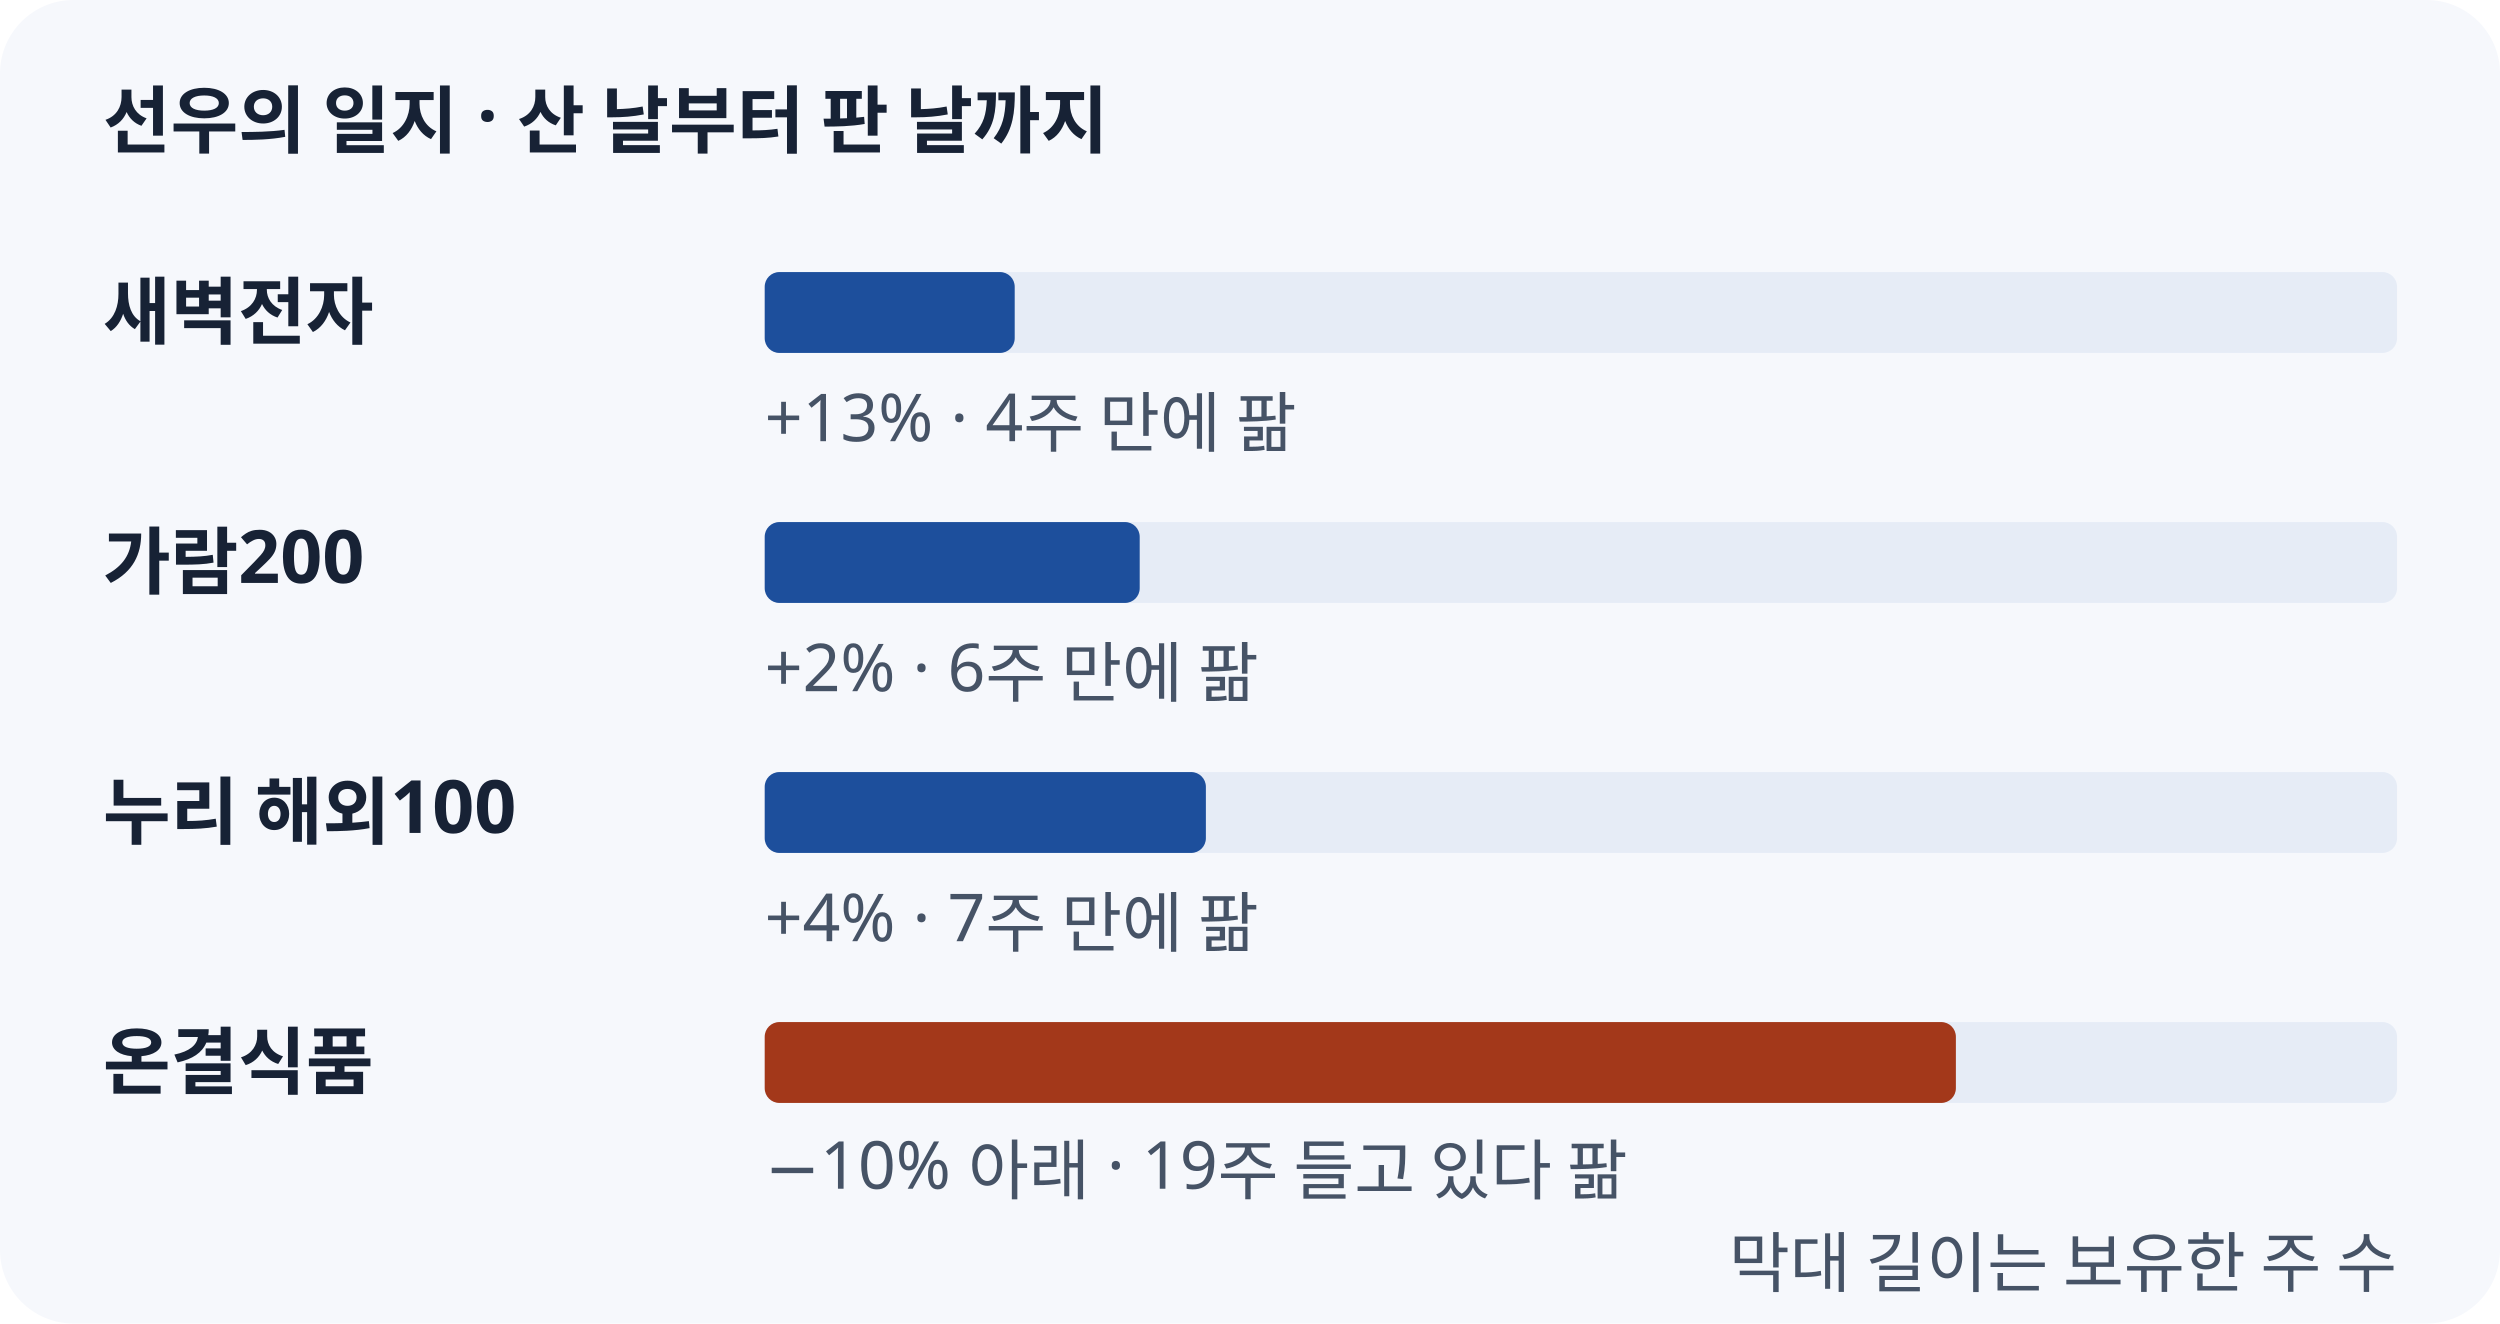
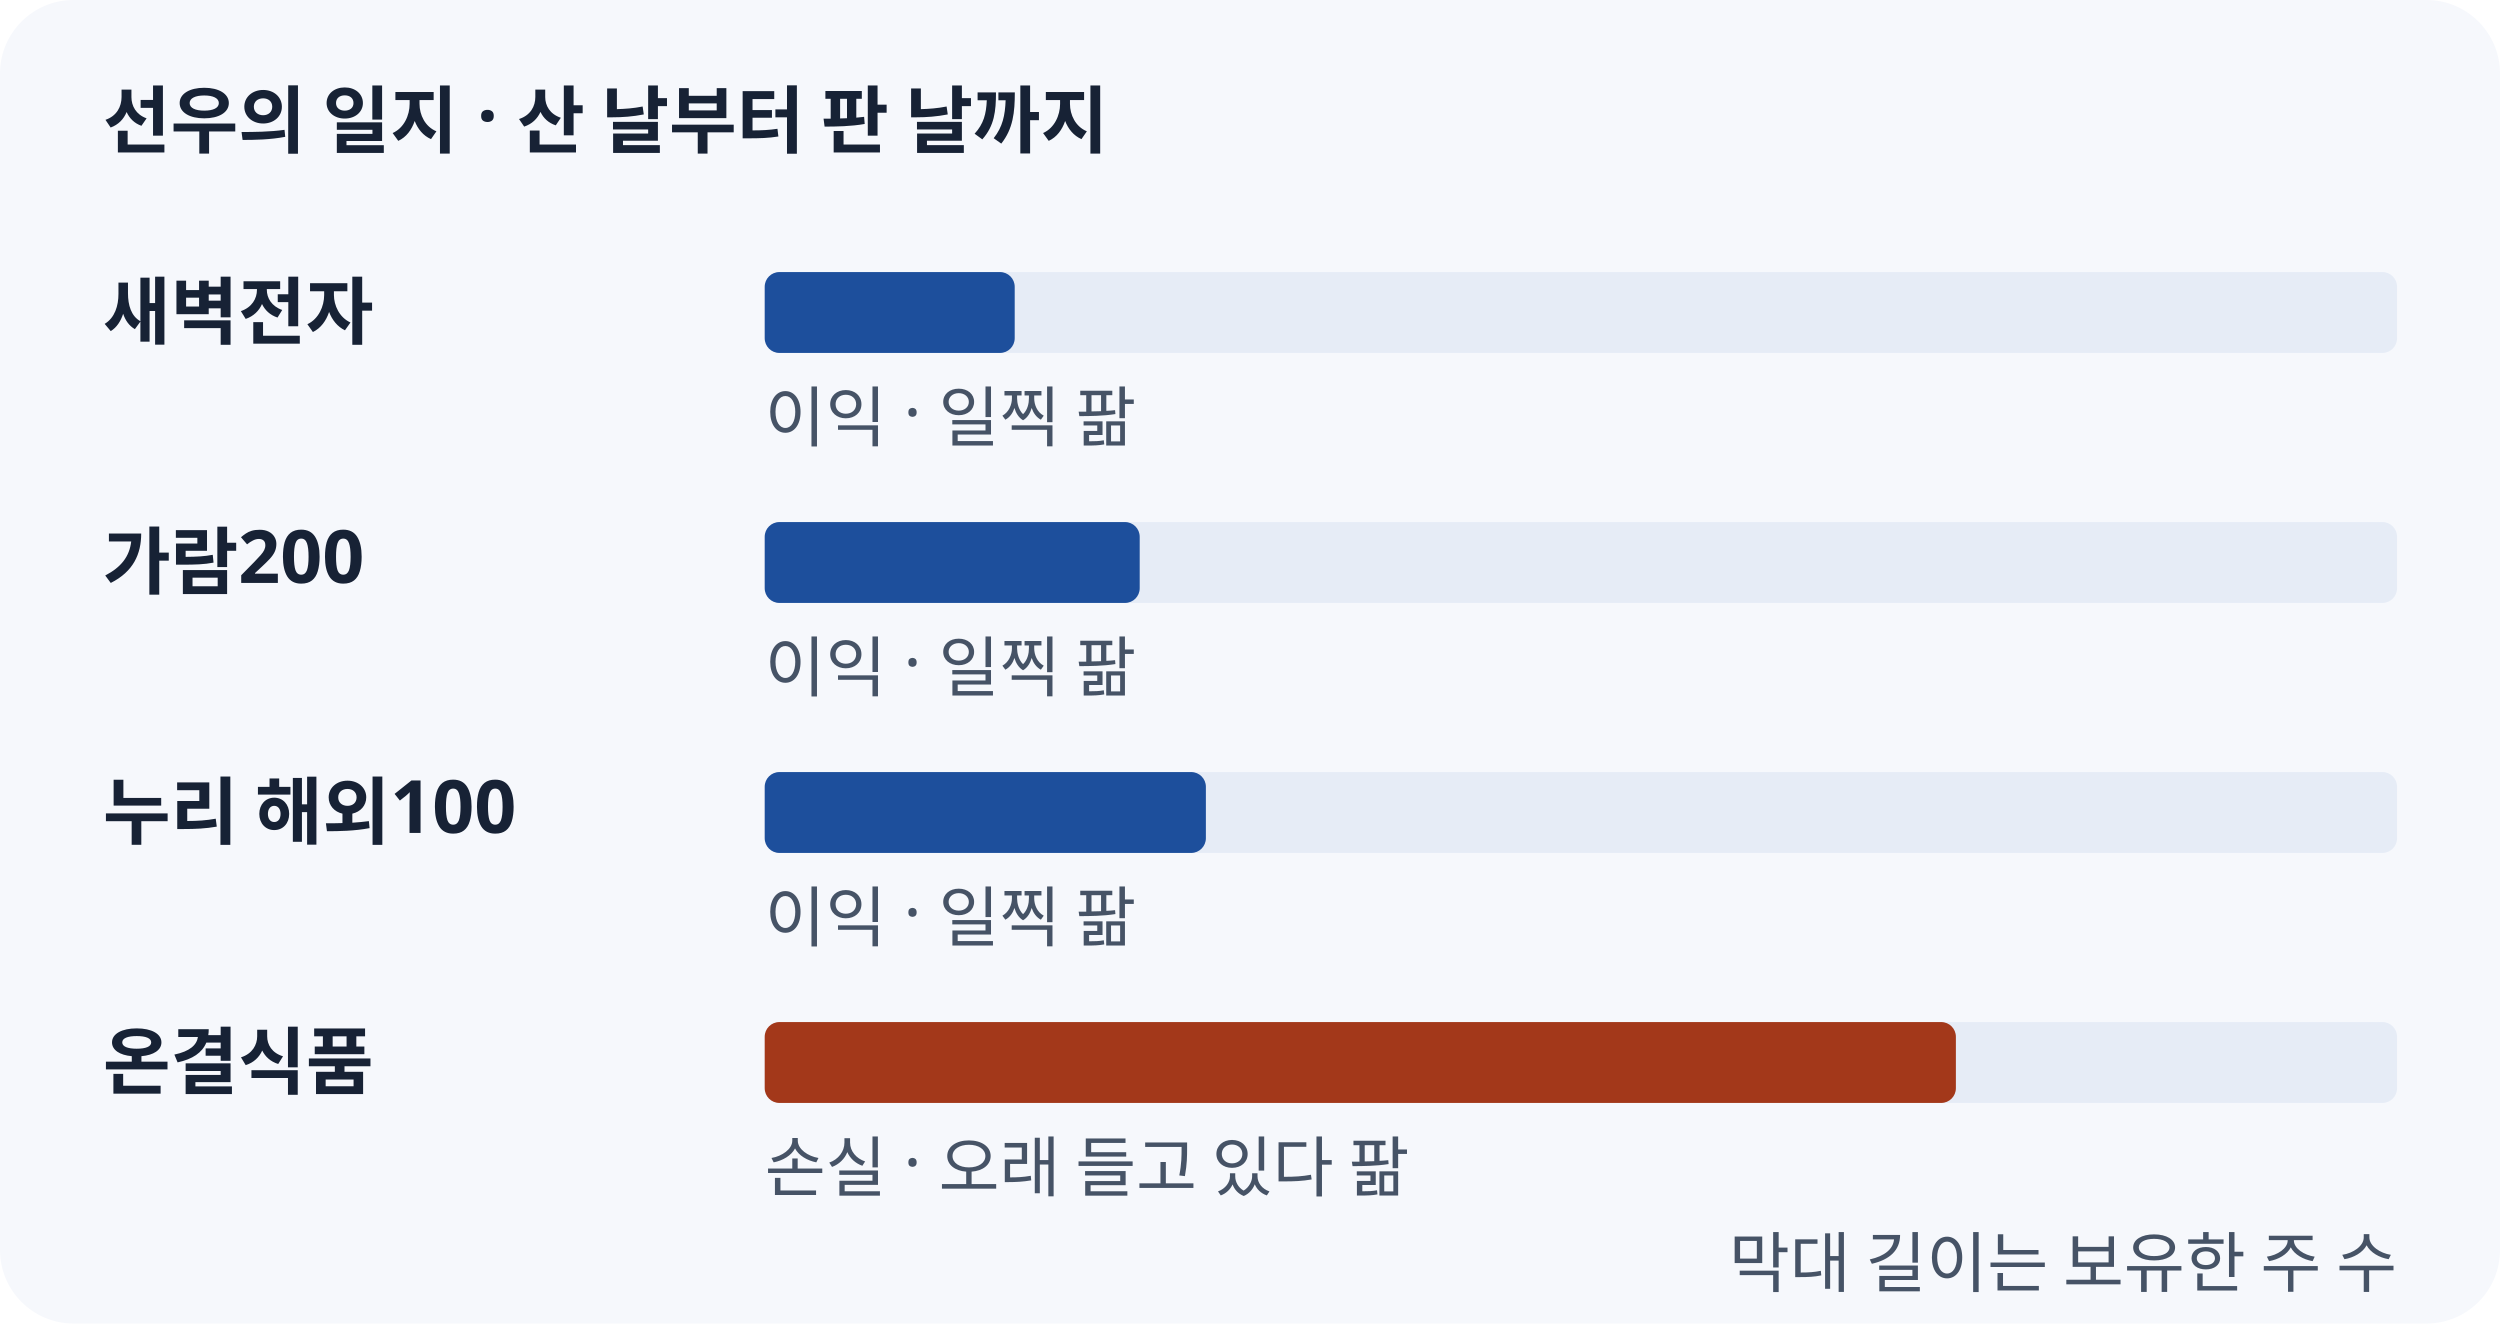
<svg xmlns="http://www.w3.org/2000/svg" class="bf-ill" viewBox="0 0 340 180" role="img" aria-labelledby="bf-ill-title">
  <style>
.bf-ill-bg{fill:#f6f8fc}
.bf-ill-word{font:600 10px sans-serif;fill:#172235}
.bf-ill-small{font:500 9px sans-serif;fill:#465366}
.bf-ill-track{fill:#e6ecf6}
.bf-ill-bar{transform-box:fill-box;transform-origin:left center}
.bf-ill-gain{fill:#1d4f9c}
.bf-ill-loss{fill:#a3381a}
.bf-ill-g4{animation:bf-ill-grow4 10s linear infinite}
.bf-ill-g6{animation:bf-ill-grow6 10s linear infinite}
.bf-ill-g7{animation:bf-ill-grow7 10s linear infinite}
.bf-ill-l19{animation:bf-ill-grow19 10s linear infinite}
.bf-ill-sold4{animation:bf-ill-fade4 10s linear infinite}
.bf-ill-sold6{animation:bf-ill-fade6 10s linear infinite}
.bf-ill-sold7{animation:bf-ill-fade7 10s linear infinite}
@keyframes bf-ill-grow4{0%{transform:scaleX(0)}14%,100%{transform:scaleX(1)}}
@keyframes bf-ill-grow6{0%{transform:scaleX(0)}21%,100%{transform:scaleX(1)}}
@keyframes bf-ill-grow7{0%{transform:scaleX(0)}25%,100%{transform:scaleX(1)}}
@keyframes bf-ill-grow19{0%{transform:scaleX(0)}68%,100%{transform:scaleX(1)}}
@keyframes bf-ill-fade4{0%,14%{opacity:1}20%,94%{opacity:.35}100%{opacity:1}}
@keyframes bf-ill-fade6{0%,21%{opacity:1}27%,94%{opacity:.35}100%{opacity:1}}
@keyframes bf-ill-fade7{0%,25%{opacity:1}31%,94%{opacity:.35}100%{opacity:1}}
@media(prefers-reduced-motion:reduce){.bf-ill-g4,.bf-ill-g6,.bf-ill-g7,.bf-ill-l19{animation:none;transform:none}.bf-ill-sold4,.bf-ill-sold6,.bf-ill-sold7{animation:none;opacity:.35}}
html[data-motion=reduce] .bf-ill-g4,html[data-motion=reduce] .bf-ill-g6,html[data-motion=reduce] .bf-ill-g7,html[data-motion=reduce] .bf-ill-l19{animation:none;transform:none}html[data-motion=reduce] .bf-ill-sold4,html[data-motion=reduce] .bf-ill-sold6,html[data-motion=reduce] .bf-ill-sold7{animation:none;opacity:.35}
</style>
  <rect class="bf-ill-bg" width="340" height="180" rx="10" />
  <text class="bf-ill-word" x="14" y="20">선우의 일지 · 산 날부터 판 날까지</text>
  <g class="bf-ill-sold4">
    <text class="bf-ill-word" x="14" y="46">새벽전자</text>
    <rect class="bf-ill-track" x="104" y="37" width="222" height="11" rx="2" />
    <rect class="bf-ill-bar bf-ill-gain bf-ill-g4" x="104" y="37" width="34" height="11" rx="2" />
-     <text class="bf-ill-small" x="104" y="60">+13% · 4주 만에 팖</text>
+     <text class="bf-ill-small" x="104" y="60">이익 · 일찍 팖</text>
  </g>
  <g class="bf-ill-sold6">
    <text class="bf-ill-word" x="14" y="80">가람200</text>
    <rect class="bf-ill-track" x="104" y="71" width="222" height="11" rx="2" />
    <rect class="bf-ill-bar bf-ill-gain bf-ill-g6" x="104" y="71" width="51" height="11" rx="2" />
-     <text class="bf-ill-small" x="104" y="94">+2% · 6주 만에 팖</text>
+     <text class="bf-ill-small" x="104" y="94">이익 · 일찍 팖</text>
  </g>
  <g class="bf-ill-sold7">
    <text class="bf-ill-word" x="14" y="114">누리 해외100</text>
    <rect class="bf-ill-track" x="104" y="105" width="222" height="11" rx="2" />
    <rect class="bf-ill-bar bf-ill-gain bf-ill-g7" x="104" y="105" width="60" height="11" rx="2" />
-     <text class="bf-ill-small" x="104" y="128">+4% · 7주 만에 팖</text>
+     <text class="bf-ill-small" x="104" y="128">이익 · 일찍 팖</text>
  </g>
  <text class="bf-ill-word" x="14" y="148">온결식품</text>
  <rect class="bf-ill-track" x="104" y="139" width="222" height="11" rx="2" />
  <rect class="bf-ill-bar bf-ill-loss bf-ill-l19" x="104" y="139" width="162" height="11" rx="2" />
-   <text class="bf-ill-small" x="104" y="162">−10% 아래 · 19주 들고 있다 팖</text>
+   <text class="bf-ill-small" x="104" y="162">손실 · 오래 들고 있다 팖</text>
  <text class="bf-ill-small" x="326" y="175" text-anchor="end">막대 길이는 보유한 주 수</text>
</svg>
